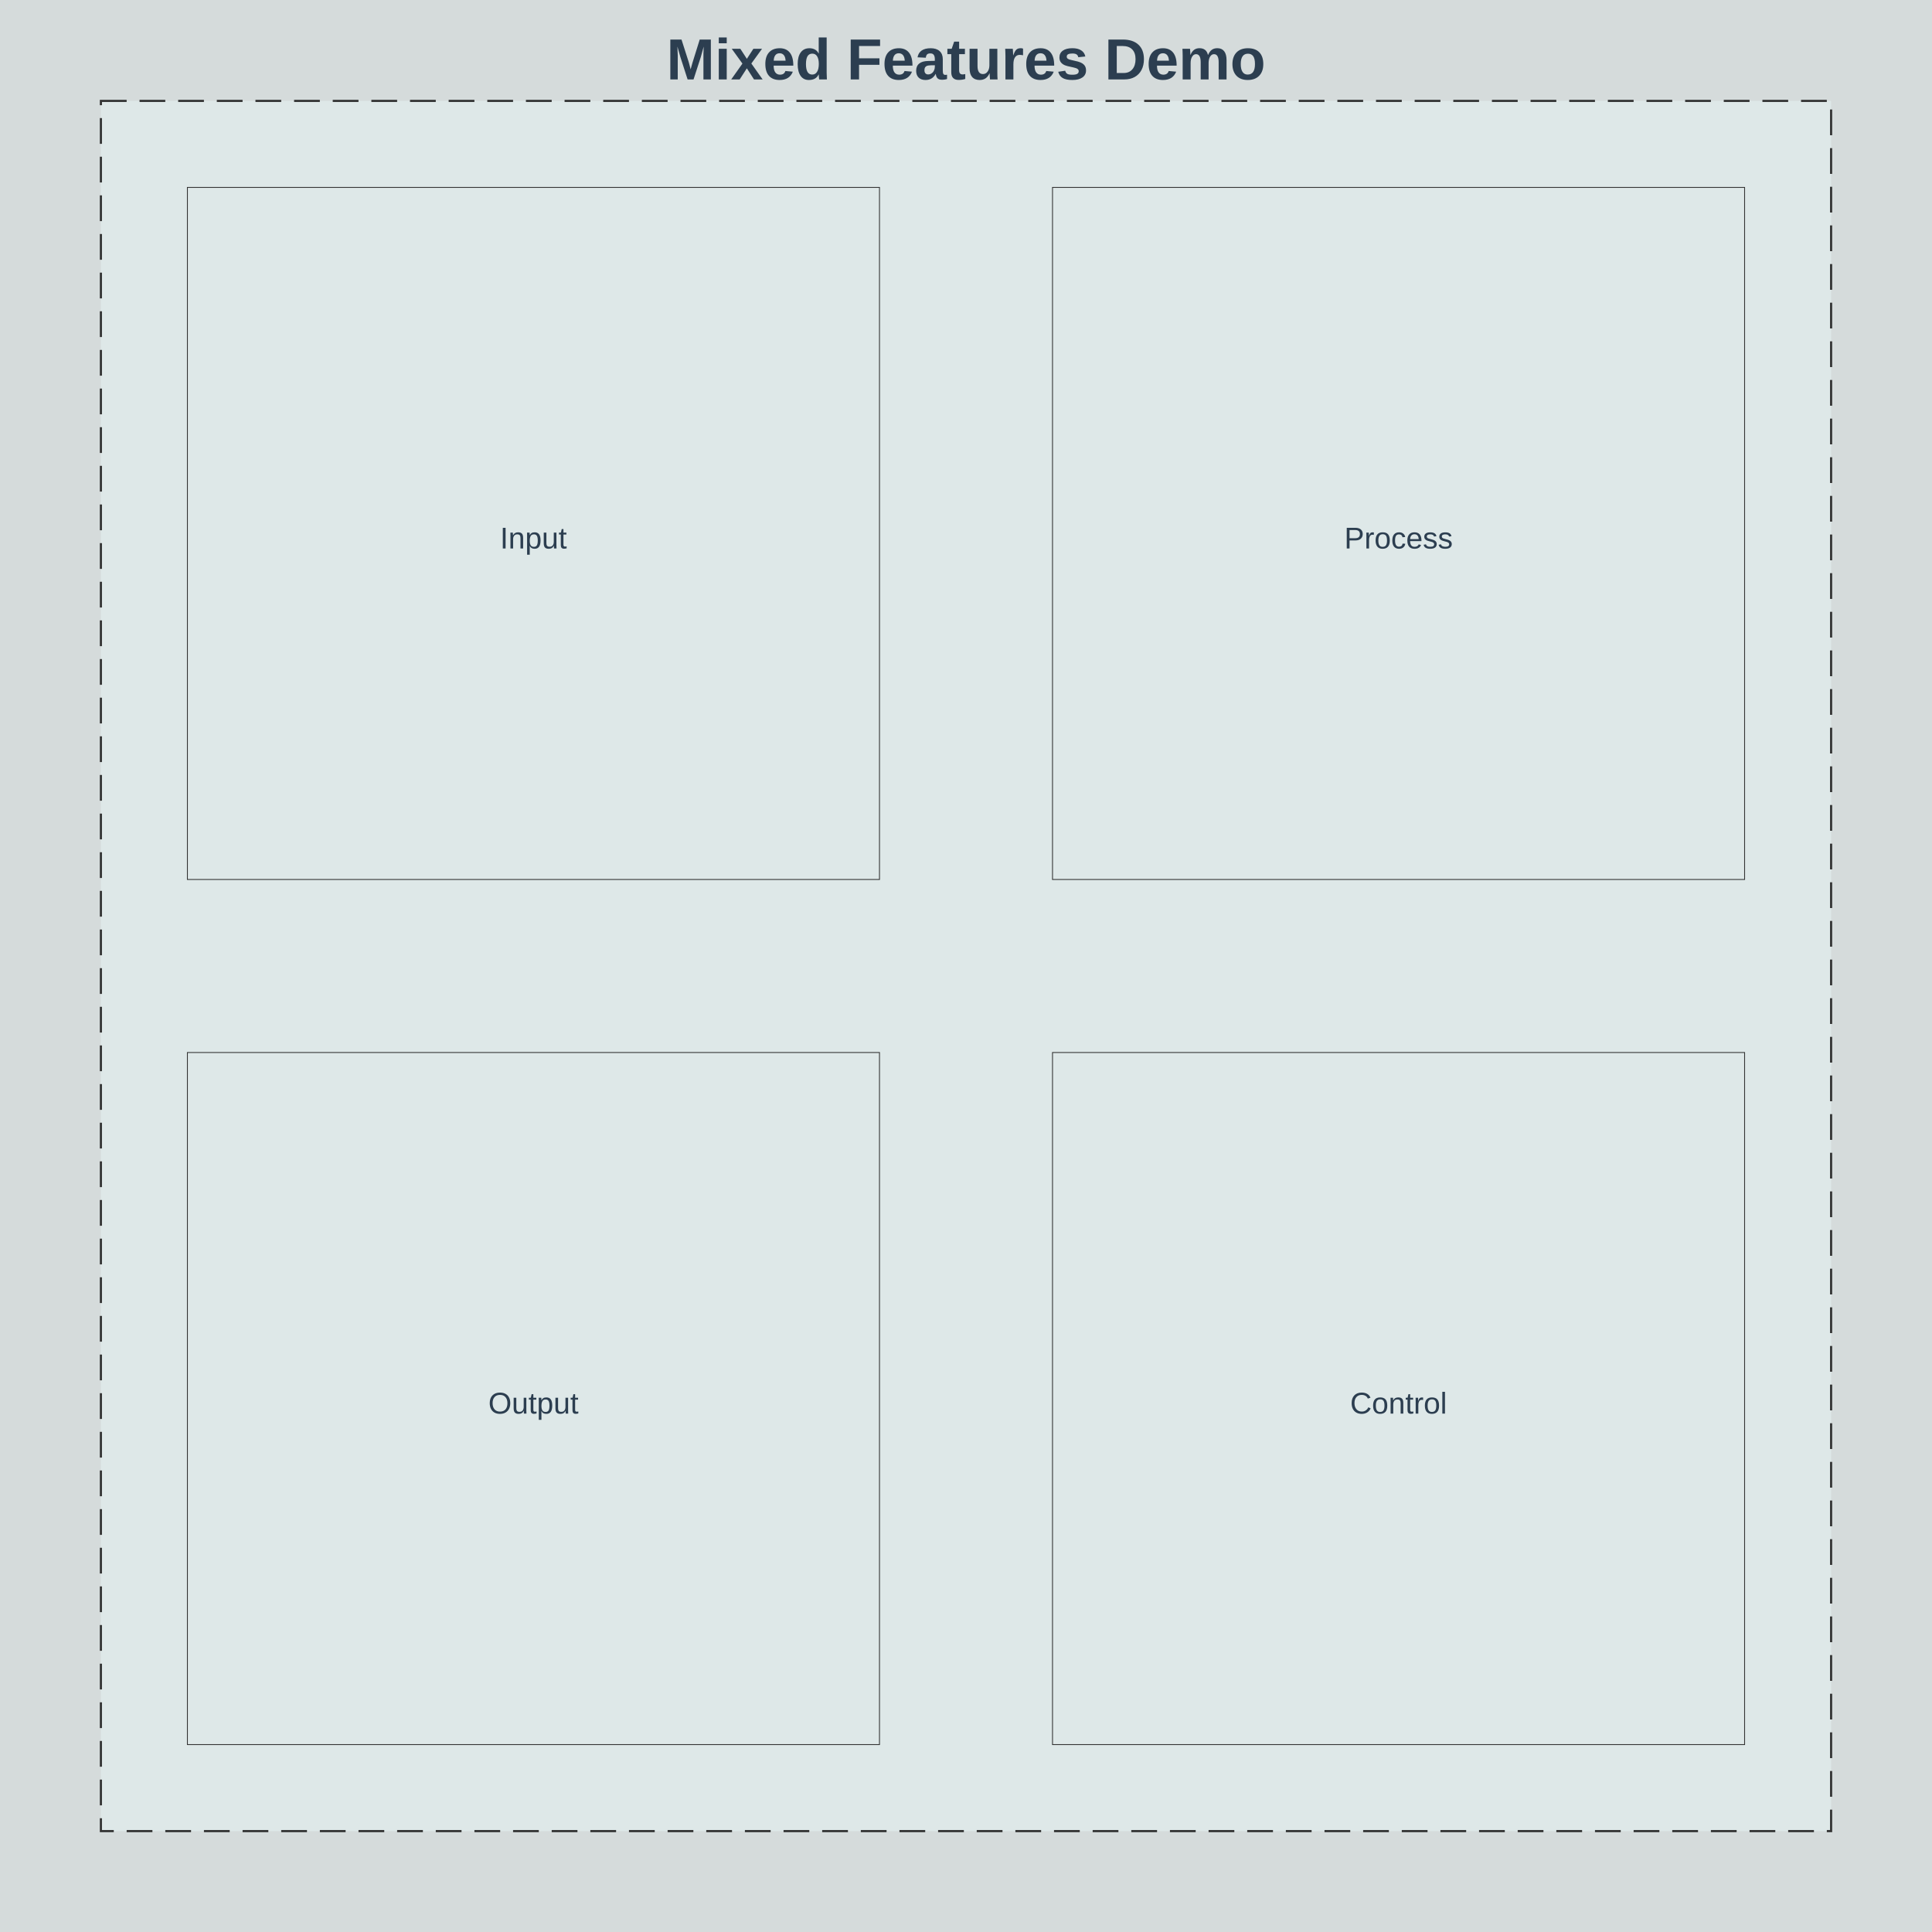
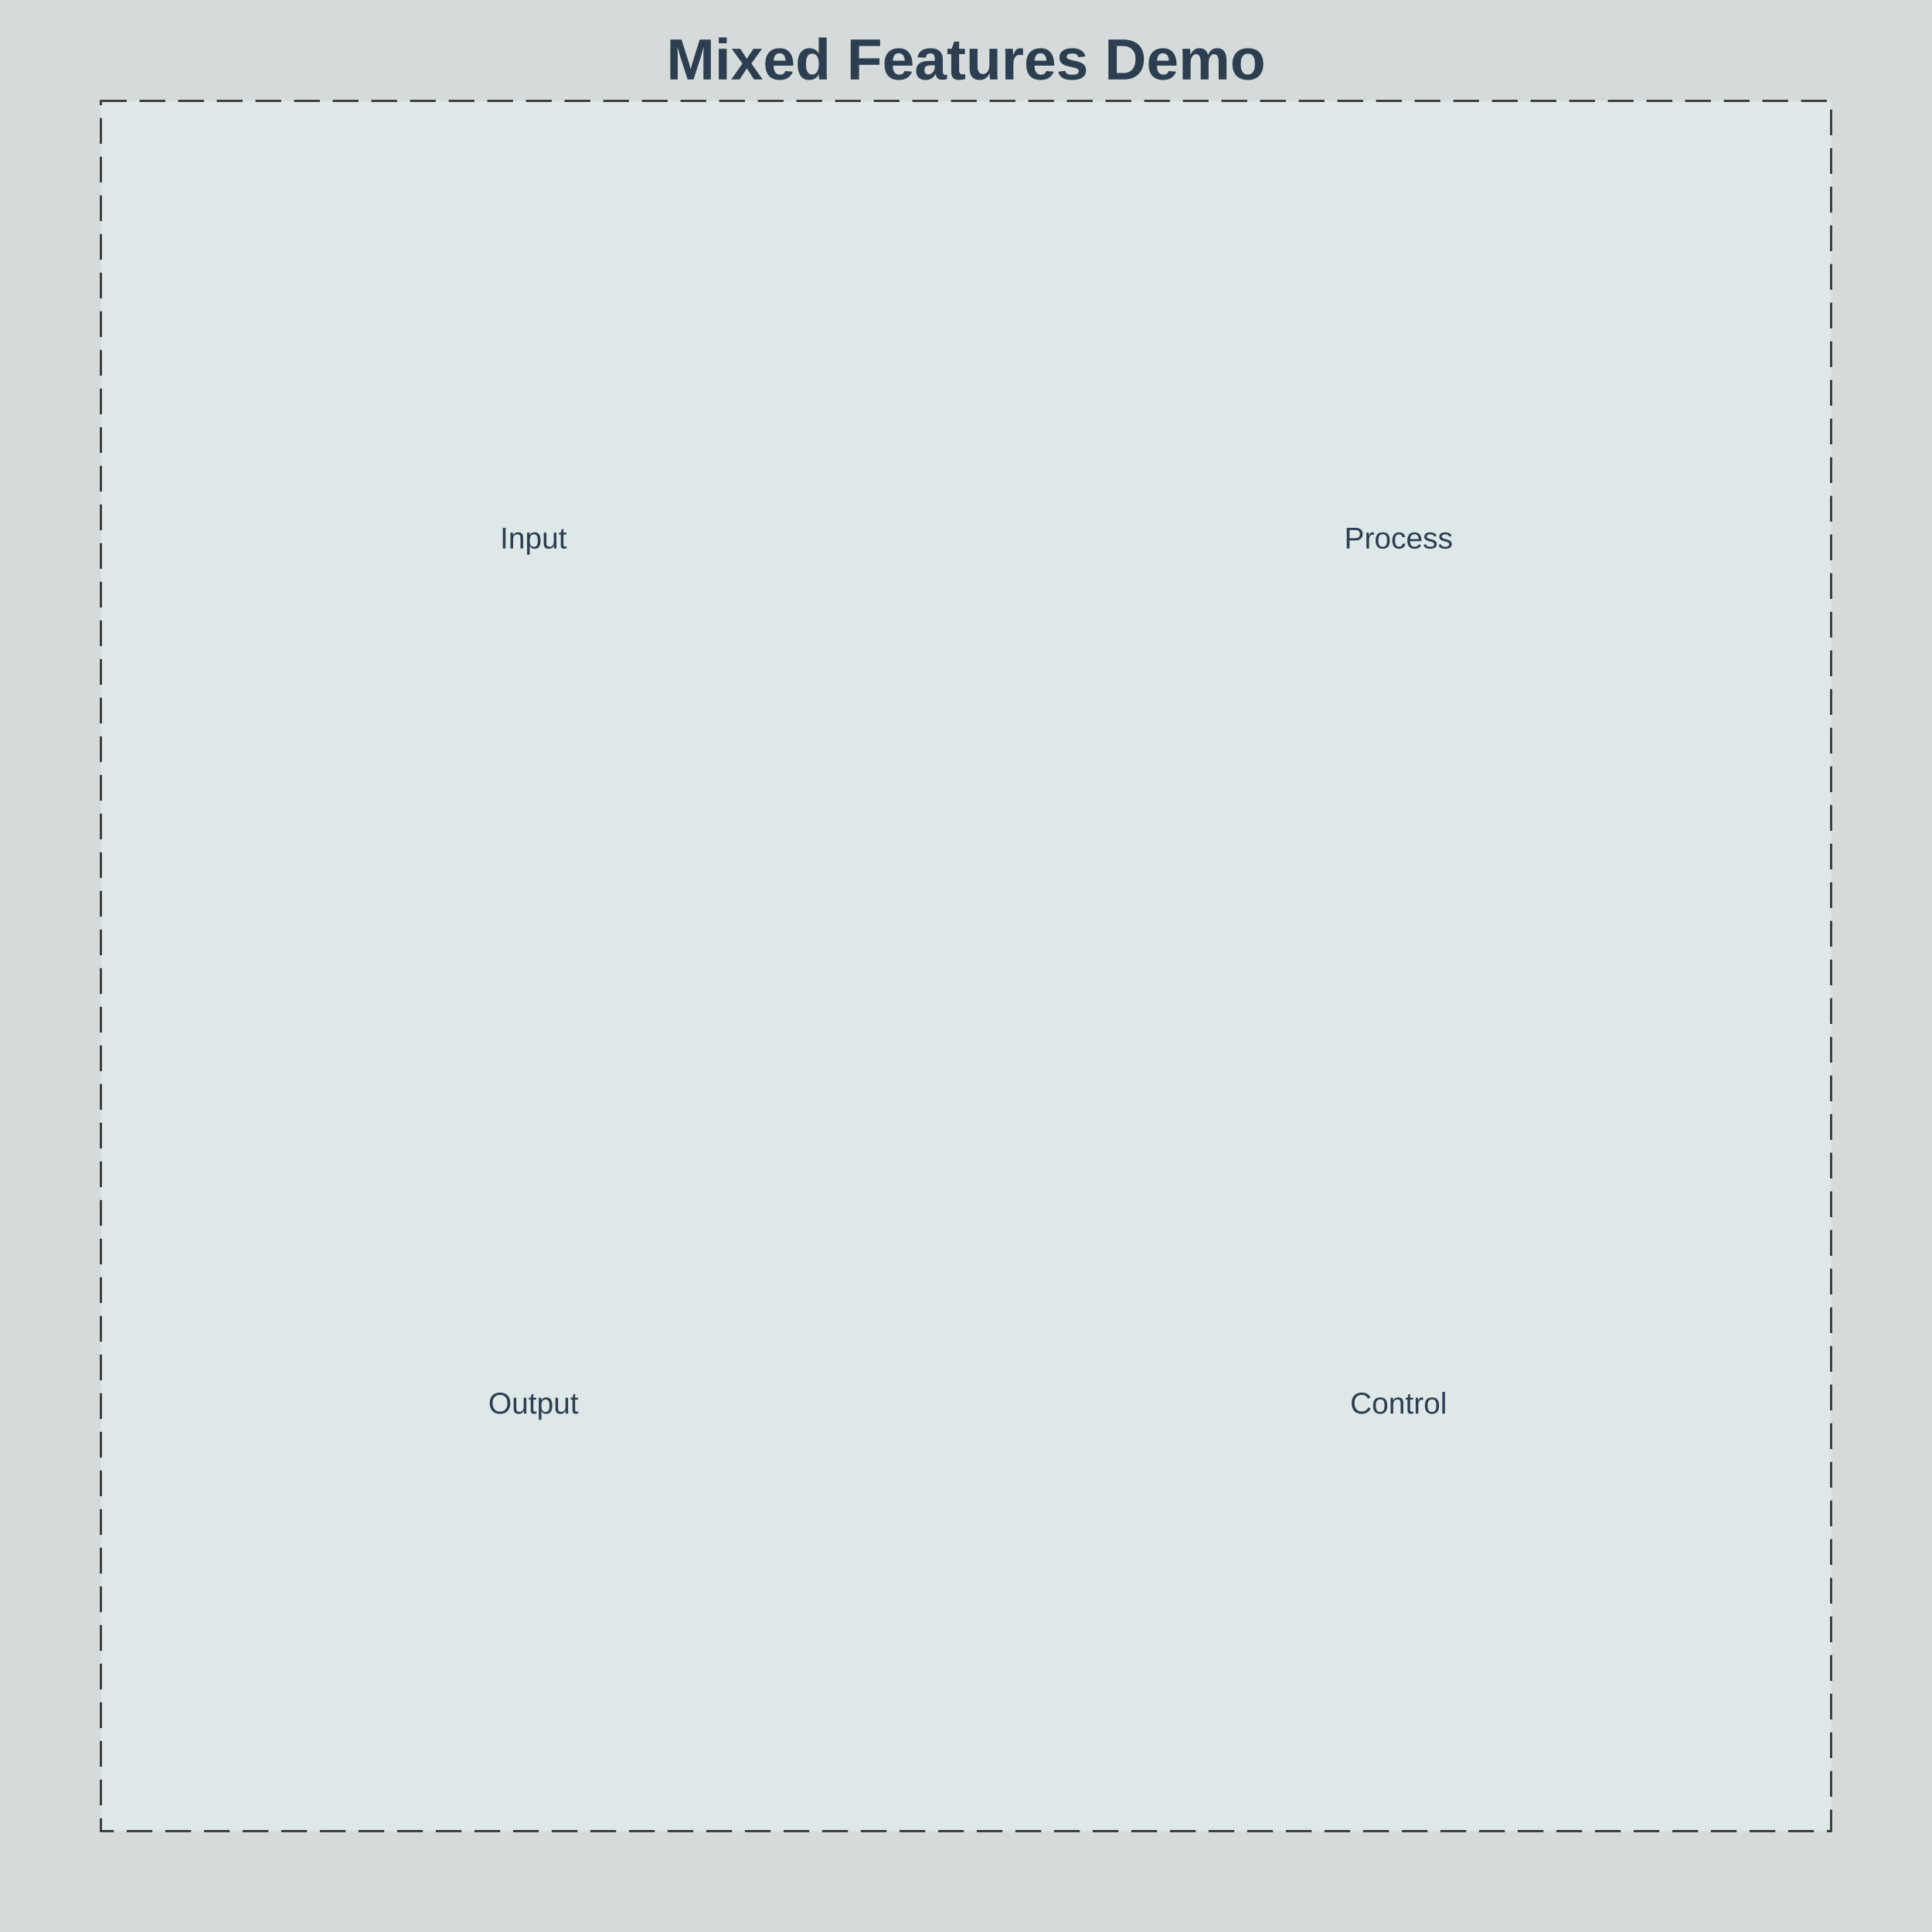
<svg xmlns="http://www.w3.org/2000/svg" height="900" viewBox="0 0 900 900" width="900">
  <rect fill="#D5DBDB" height="100%" width="100%" />
  <rect fill="#DEE8E8" height="806" stroke="#333" stroke-dasharray="12,6" stroke-width="1" width="806" x="47" y="47" />
-   <rect fill="transparent" height="322.4" stroke="#333" stroke-width="0.4" width="322.4" x="87.3" y="87.3" />
-   <rect fill="transparent" height="322.4" stroke="#333" stroke-width="0.4" width="322.4" x="490.3" y="87.3" />
-   <rect fill="transparent" height="322.4" stroke="#333" stroke-width="0.4" width="322.4" x="87.3" y="490.3" />
-   <rect fill="transparent" height="322.4" stroke="#333" stroke-width="0.4" width="322.4" x="490.3" y="490.3" />
+   <rect fill="transparent" height="322.4" stroke="transparent" stroke-width="0" width="322.4" x="87.3" y="87.3" />
+   <rect fill="transparent" height="322.4" stroke="transparent" stroke-width="0" width="322.4" x="490.3" y="87.3" />
+   <rect fill="transparent" height="322.4" stroke="transparent" stroke-width="0" width="322.4" x="87.3" y="490.3" />
+   <rect fill="transparent" height="322.4" stroke="transparent" stroke-width="0" width="322.4" x="490.3" y="490.3" />
  <text dominant-baseline="auto" fill="#2C3E50" font-family="Arial, sans-serif" font-size="14" text-anchor="middle" x="248.5" y="255.5">
Input
</text>
  <text dominant-baseline="auto" fill="#2C3E50" font-family="Arial, sans-serif" font-size="14" text-anchor="middle" x="651.5" y="255.5">
Process
</text>
  <text dominant-baseline="auto" fill="#2C3E50" font-family="Arial, sans-serif" font-size="14" text-anchor="middle" x="248.5" y="658.5">
Output
</text>
  <text dominant-baseline="auto" fill="#2C3E50" font-family="Arial, sans-serif" font-size="14" text-anchor="middle" x="651.5" y="658.5">
Control
</text>
  <defs>
    <marker id="arrowhead" markerHeight="10" markerUnits="strokeWidth" markerWidth="10" orient="auto" refX="9" refY="3">
      <polygon fill="#333" points="0,0 0,6 9,3" />
    </marker>
  </defs>
  <text fill="#2C3E50" font-family="Arial, sans-serif" font-size="27" font-weight="bold" text-anchor="middle" x="450" y="37">
Mixed Features Demo
</text>
</svg>
